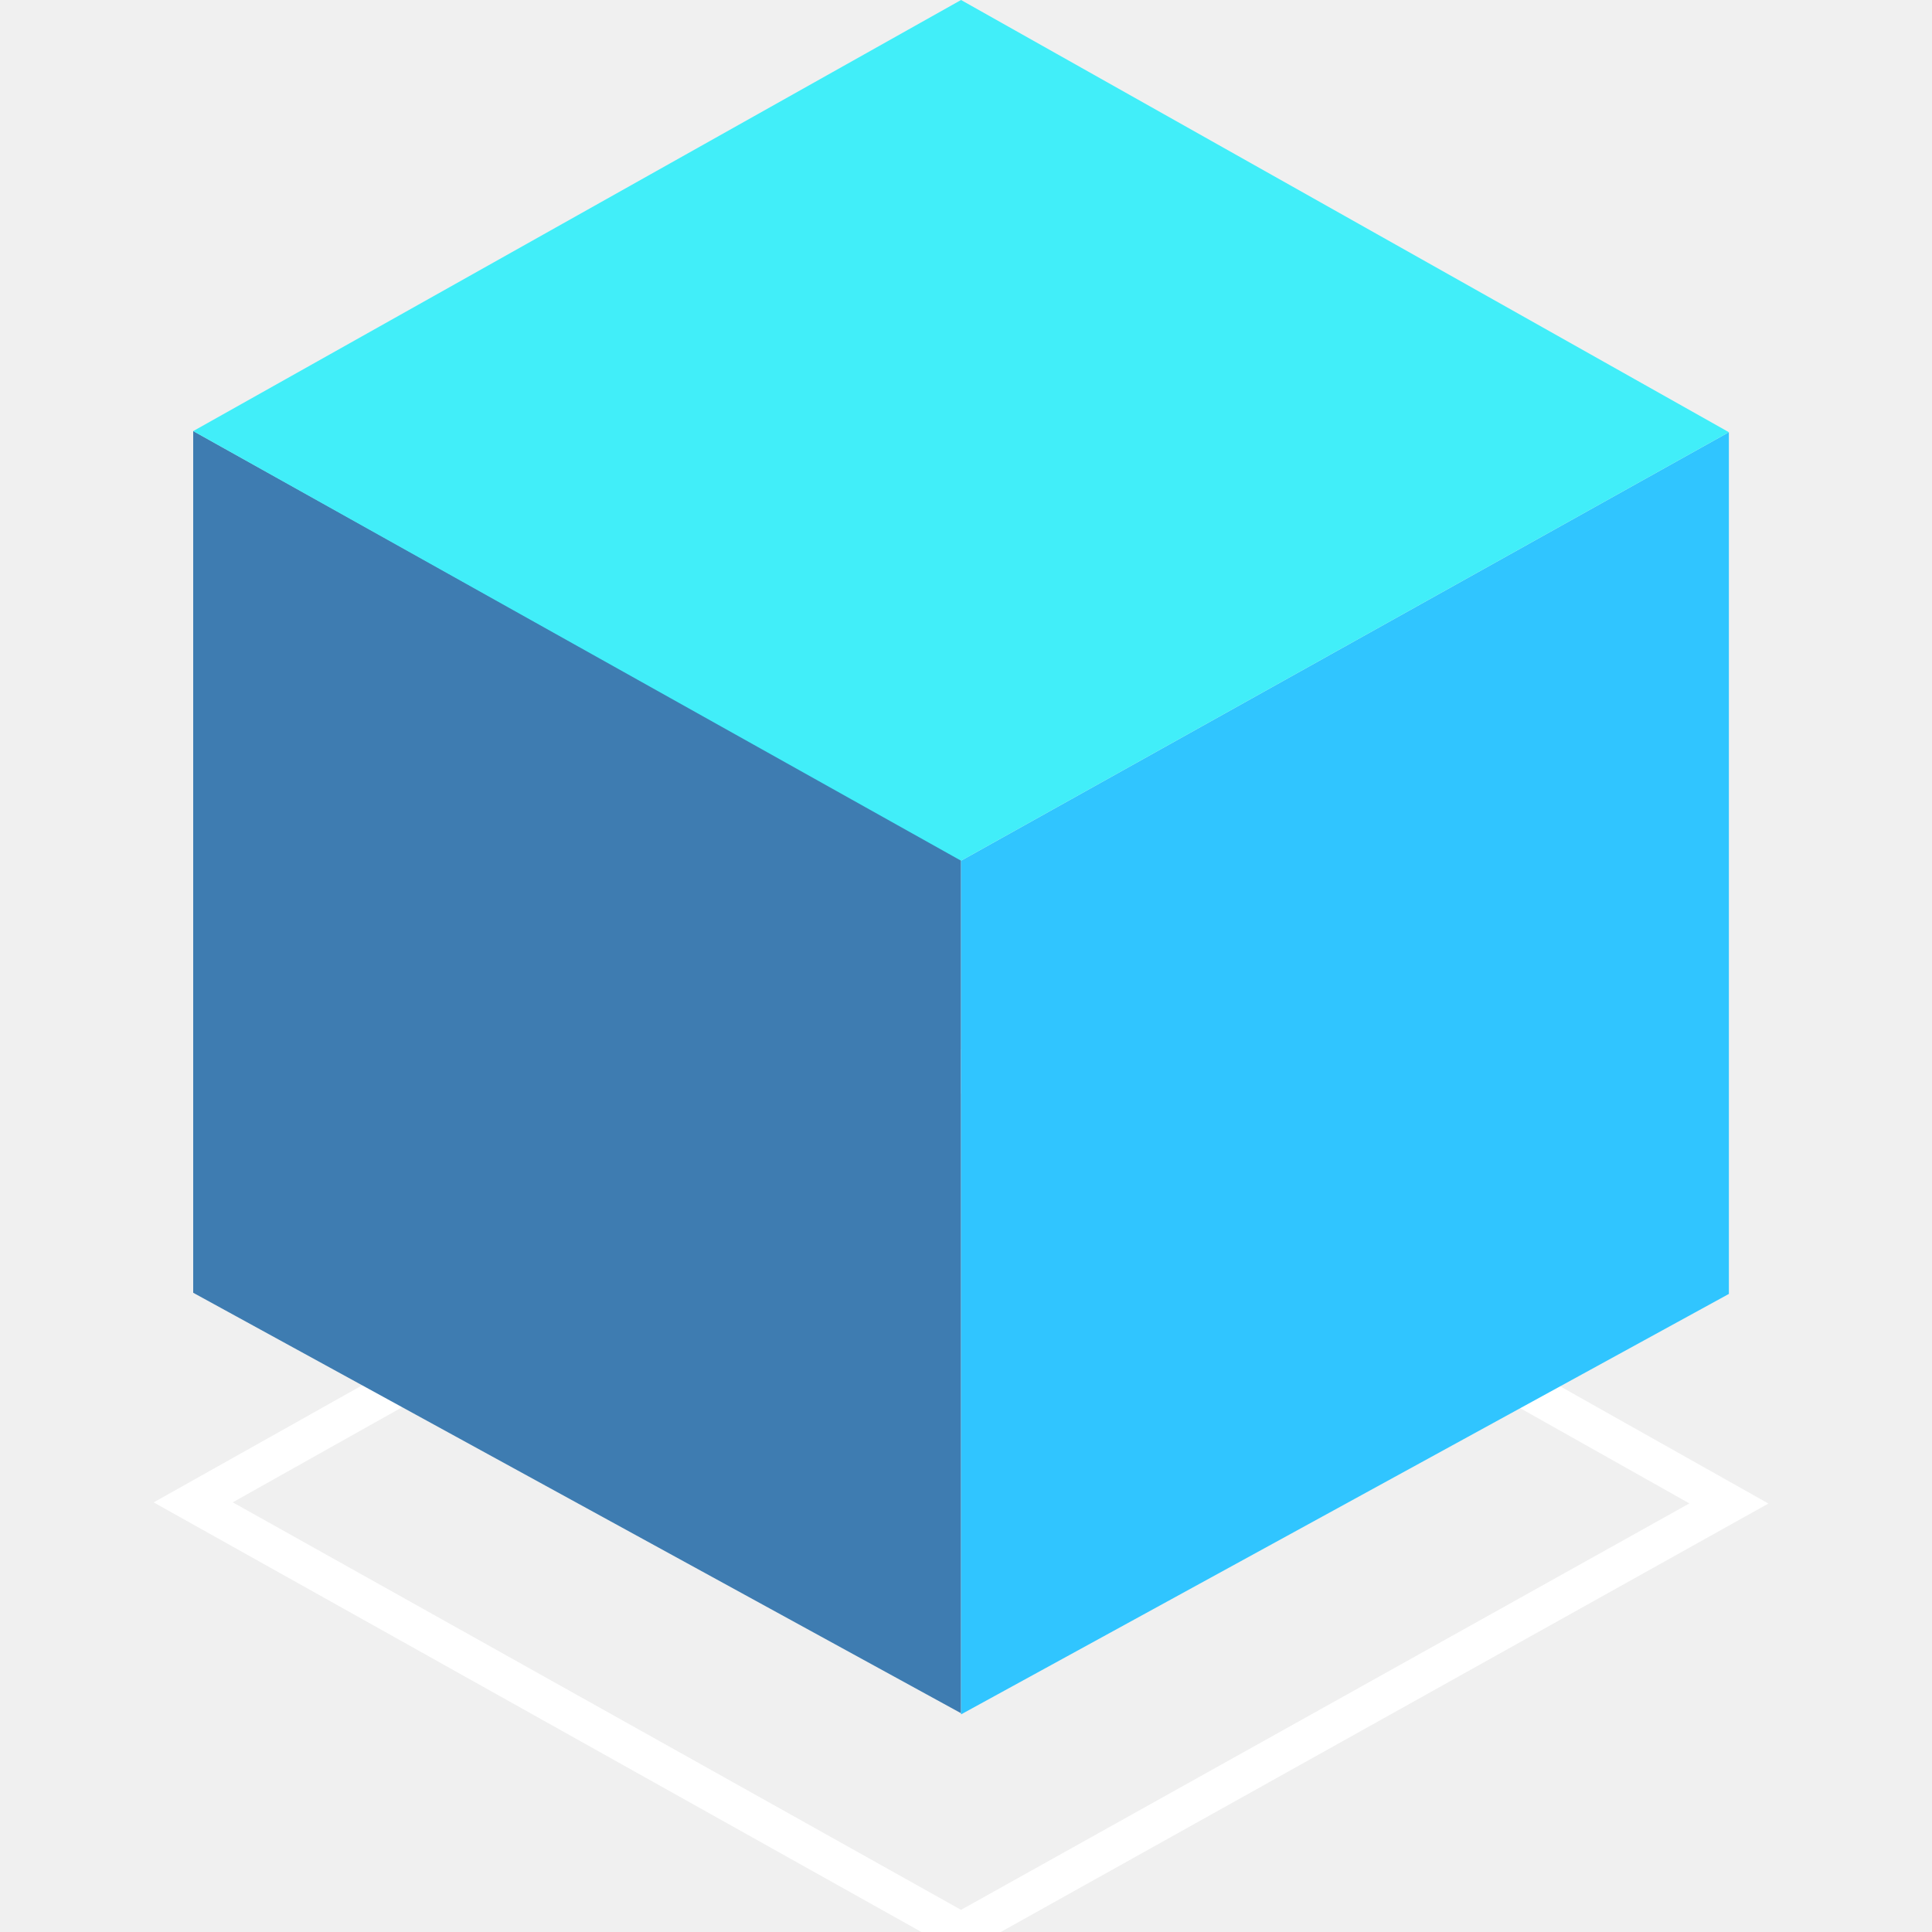
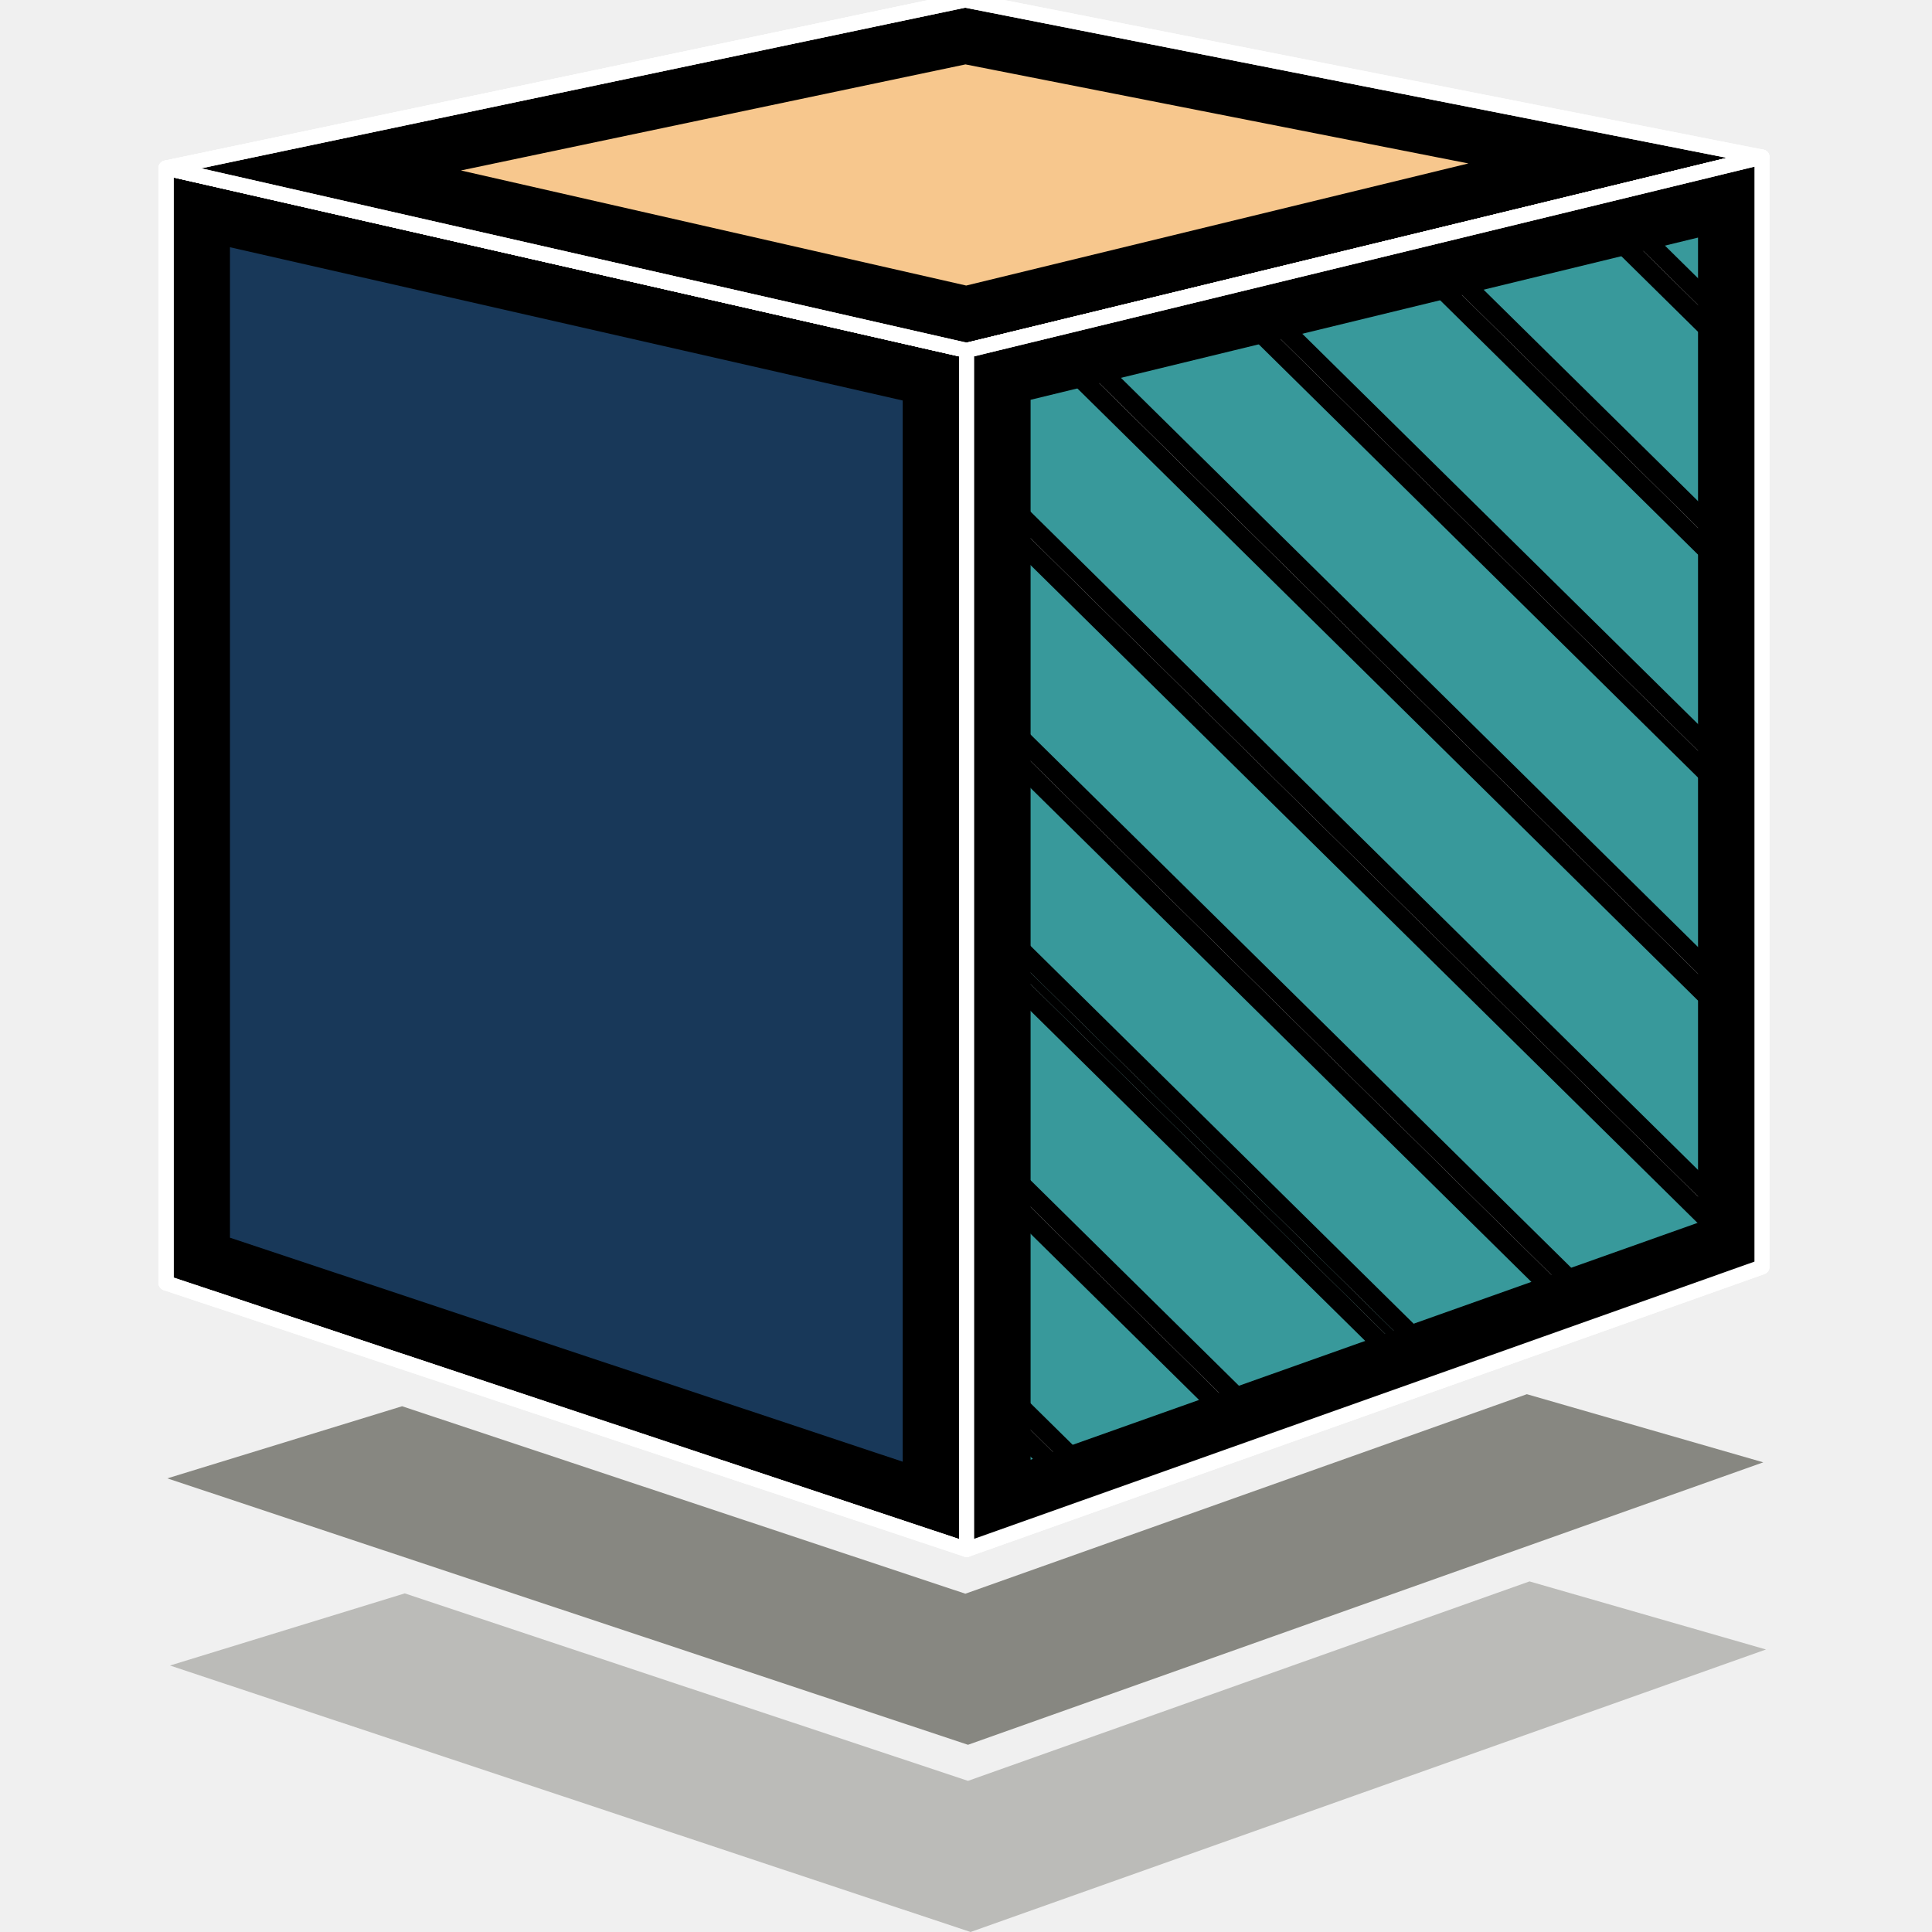
<svg xmlns="http://www.w3.org/2000/svg" width="30" height="30" viewBox="0 0 30 30" fill="none">
-   <g clip-path="url(#clip0_10910_14713)">
-     <path fill-rule="evenodd" clip-rule="evenodd" d="M14.923 16.291L27.46 23.347L14.923 30.344L2.386 23.329L14.923 16.291ZM3.614 23.328L14.923 29.656L26.233 23.345L14.923 16.979L3.614 23.328Z" fill="white" />
-     <path d="M3 6.693L14.923 13.348V26.603L3 20.074V6.693Z" fill="#3E7CB1" />
-     <path d="M26.846 6.711L14.923 13.365V26.621L26.846 20.092V6.711Z" fill="#30C5FF" />
-     <path d="M3 6.694L14.923 0L26.846 6.711L14.923 13.365L3 6.694Z" fill="#41EEF9" />
+   <g clip-path="url(#clip0_12075_66056)">
+     <g clip-path="url(#clip1_12075_66056)">
+       <mask id="mask0_12075_66056" style="mask-type:luminance" maskUnits="userSpaceOnUse" x="0" y="0" width="30" height="30">
+         <path d="M30 0H0V30H30V0Z" fill="white" />
+       </mask>
+       <g mask="url(#mask0_12075_66056)">
+         <path d="M24.986 3.167L27.211 2.627V5.361L24.986 3.167Z" fill="#38999B" />
+         <path d="M24.986 3.167L27.211 2.627V5.361L24.986 3.167Z" fill="#38999B" />
+         <path d="M27.062 2.813V5.006L25.278 3.247L27.062 2.813ZM27.36 2.439L24.695 3.087L27.36 5.715V2.439Z" fill="black" />
+         <path d="M22.418 21.43L22.285 21.477L15.011 14.303V14.125L22.418 21.43Z" fill="#38999B" />
+         <path d="M15.011 14.125V14.303L22.285 21.477L22.418 21.43L15.011 14.125Z" fill="black" />
+         <path d="M3.074 19.57V3.225L14.513 5.83V23.379L3.074 19.57Z" fill="#183859" />
+         <path d="M3.571 3.839L14.017 6.219V22.697L3.571 19.219V3.839ZM2.578 2.609V19.922L15.01 24.06V5.441L2.578 2.609Z" fill="black" />
+         <path d="M2.578 2.609V19.922L15.01 24.06V5.441L2.578 2.609Z" stroke="white" stroke-width="0.234" stroke-linecap="round" stroke-linejoin="round" />
+         <path d="M2.578 19.922V2.609L14.986 0" stroke="white" stroke-width="0.234" stroke-linecap="round" stroke-linejoin="round" />
+         <path d="M2.578 2.609V19.922L15.01 24.06V5.441L2.578 2.609Z" stroke="white" stroke-width="0.234" stroke-linecap="round" stroke-linejoin="round" />
+         <path d="M27.38 22.707L15.031 27.093L2.598 22.956L6.244 21.836L14.99 24.747L23.709 21.649L27.38 22.707Z" fill="#878781" />
+         <path d="M27.422 25.613L15.071 30L2.64 25.862L6.285 24.742L15.031 27.653L23.75 24.556L27.422 25.613Z" fill="#BBBBB8" />
+         <path d="M22.172 3.851L24.648 3.249L27.211 5.776V8.822L22.172 3.851Z" fill="#38999B" />
+         <path d="M24.602 3.412L27.061 5.837V8.466L22.462 3.931L24.602 3.411M24.695 3.087L21.88 3.771L27.36 9.176V5.715L24.695 3.087Z" fill="black" />
+         <path d="M19.356 4.536L21.833 3.934L27.212 9.238V12.283L19.356 4.536Z" fill="#38999B" />
+         <path d="M21.788 4.096L27.061 9.297V11.928L19.646 4.615L21.787 4.095M21.88 3.771L19.064 4.455L27.36 12.638V9.176L21.88 3.771Z" fill="black" />
+         <path d="M16.54 5.22L19.017 4.618L27.211 12.698V15.745L16.54 5.22Z" fill="#38999B" />
+         <path d="M18.971 4.78L27.062 12.76V15.391L16.831 5.3L18.971 4.78ZM19.064 4.455L16.248 5.14L27.36 16.099V12.638L19.064 4.455Z" fill="black" />
+         <path d="M15.16 7.32V5.556L16.201 5.302L27.211 16.16V19.206L15.16 7.32Z" fill="#38999B" />
+         <path d="M16.155 5.465L27.061 16.222V18.851L15.307 7.259V5.67L16.155 5.465ZM16.247 5.14L15.011 5.44V7.381L27.36 19.56V16.099L16.247 5.14Z" fill="black" />
+         <path d="M15.16 10.78V7.736L27.173 19.584L24.903 20.391L15.16 10.78Z" fill="#38999B" />
+         <path d="M15.308 8.09L26.902 19.525L24.942 20.222L15.308 10.721V8.091M15.011 7.381V10.841L24.865 20.561L27.36 19.674V19.56L15.011 7.381Z" fill="black" />
+         <path d="M15.16 14.064V11.195L24.594 20.501L22.455 21.26L15.16 14.064Z" fill="#38999B" />
+         <path d="M15.308 11.551L24.323 20.442L22.495 21.091L15.309 14.004V11.552M15.011 10.841V14.125L22.418 21.43L24.865 20.561L15.011 10.841Z" fill="black" />
+         <path d="M15.16 21.164V18.118L19.433 22.333L17.162 23.14L15.16 21.164Z" fill="#38999B" />
+         <path d="M15.308 18.473L19.163 22.275L17.201 22.972L15.308 21.105V18.474M15.011 17.764V21.225L17.124 23.309L17.257 23.262L19.705 22.393L15.011 17.764Z" fill="black" />
+         <path d="M15.16 17.703V14.659L22.013 21.417L19.743 22.224L15.16 17.703Z" fill="#38999B" />
+         <path d="M15.308 15.012L21.743 21.358L19.782 22.054L15.308 17.642V15.012ZM15.011 14.303V17.764L19.705 22.393L19.838 22.346L22.285 21.477L15.011 14.303Z" fill="black" />
+         <path d="M15.16 21.58L16.852 23.25L15.16 23.852V21.58Z" fill="#38999B" />
+         <path d="M15.16 21.58L16.852 23.25L15.16 23.852V21.58Z" fill="#38999B" />
+         <path d="M15.308 21.935L16.582 23.191L15.308 23.643V21.935ZM15.011 21.225V24.06L17.124 23.309L15.011 21.225Z" fill="black" />
+         <path d="M4.867 2.629L14.989 0.5L25.08 2.489L15.006 4.938L4.867 2.629Z" fill="#F7C78D" />
+         <path d="M14.992 1L22.801 2.538L15.003 4.434L7.157 2.647L14.992 1ZM14.986 0L2.578 2.609L15.01 5.441L27.359 2.44L14.986 0Z" fill="black" />
+         <path d="M27.36 2.439L15.01 5.441L2.578 2.609L14.986 0L27.36 2.439Z" stroke="white" stroke-width="0.234" stroke-linecap="round" stroke-linejoin="round" />
+         <path d="M15.01 5.441V24.06L27.36 19.673V2.439L15.01 5.441Z" stroke="white" stroke-width="0.234" stroke-linecap="round" stroke-linejoin="round" />
+         <path d="M26.367 3.689V18.986L16.003 22.667V6.208L26.367 3.689ZM27.36 2.439L15.011 5.44V24.06L27.36 19.673V2.439Z" fill="black" />
+         <path d="M27.36 2.439L15.01 5.441L2.578 2.609L14.986 0L27.36 2.439Z" stroke="white" stroke-width="0.234" stroke-linecap="round" stroke-linejoin="round" />
+         <path d="M15.01 5.441V24.06L27.36 19.673V2.439L15.01 5.441Z" stroke="white" stroke-width="0.234" stroke-linecap="round" stroke-linejoin="round" />
+       </g>
+     </g>
  </g>
  <defs>
-     <clipPath id="clip0_10910_14713">
+     <clipPath id="clip0_12075_66056">
+       <rect width="30" height="30" fill="white" />
+     </clipPath>
+     <clipPath id="clip1_12075_66056">
      <rect width="30" height="30" fill="white" />
    </clipPath>
  </defs>
</svg>
